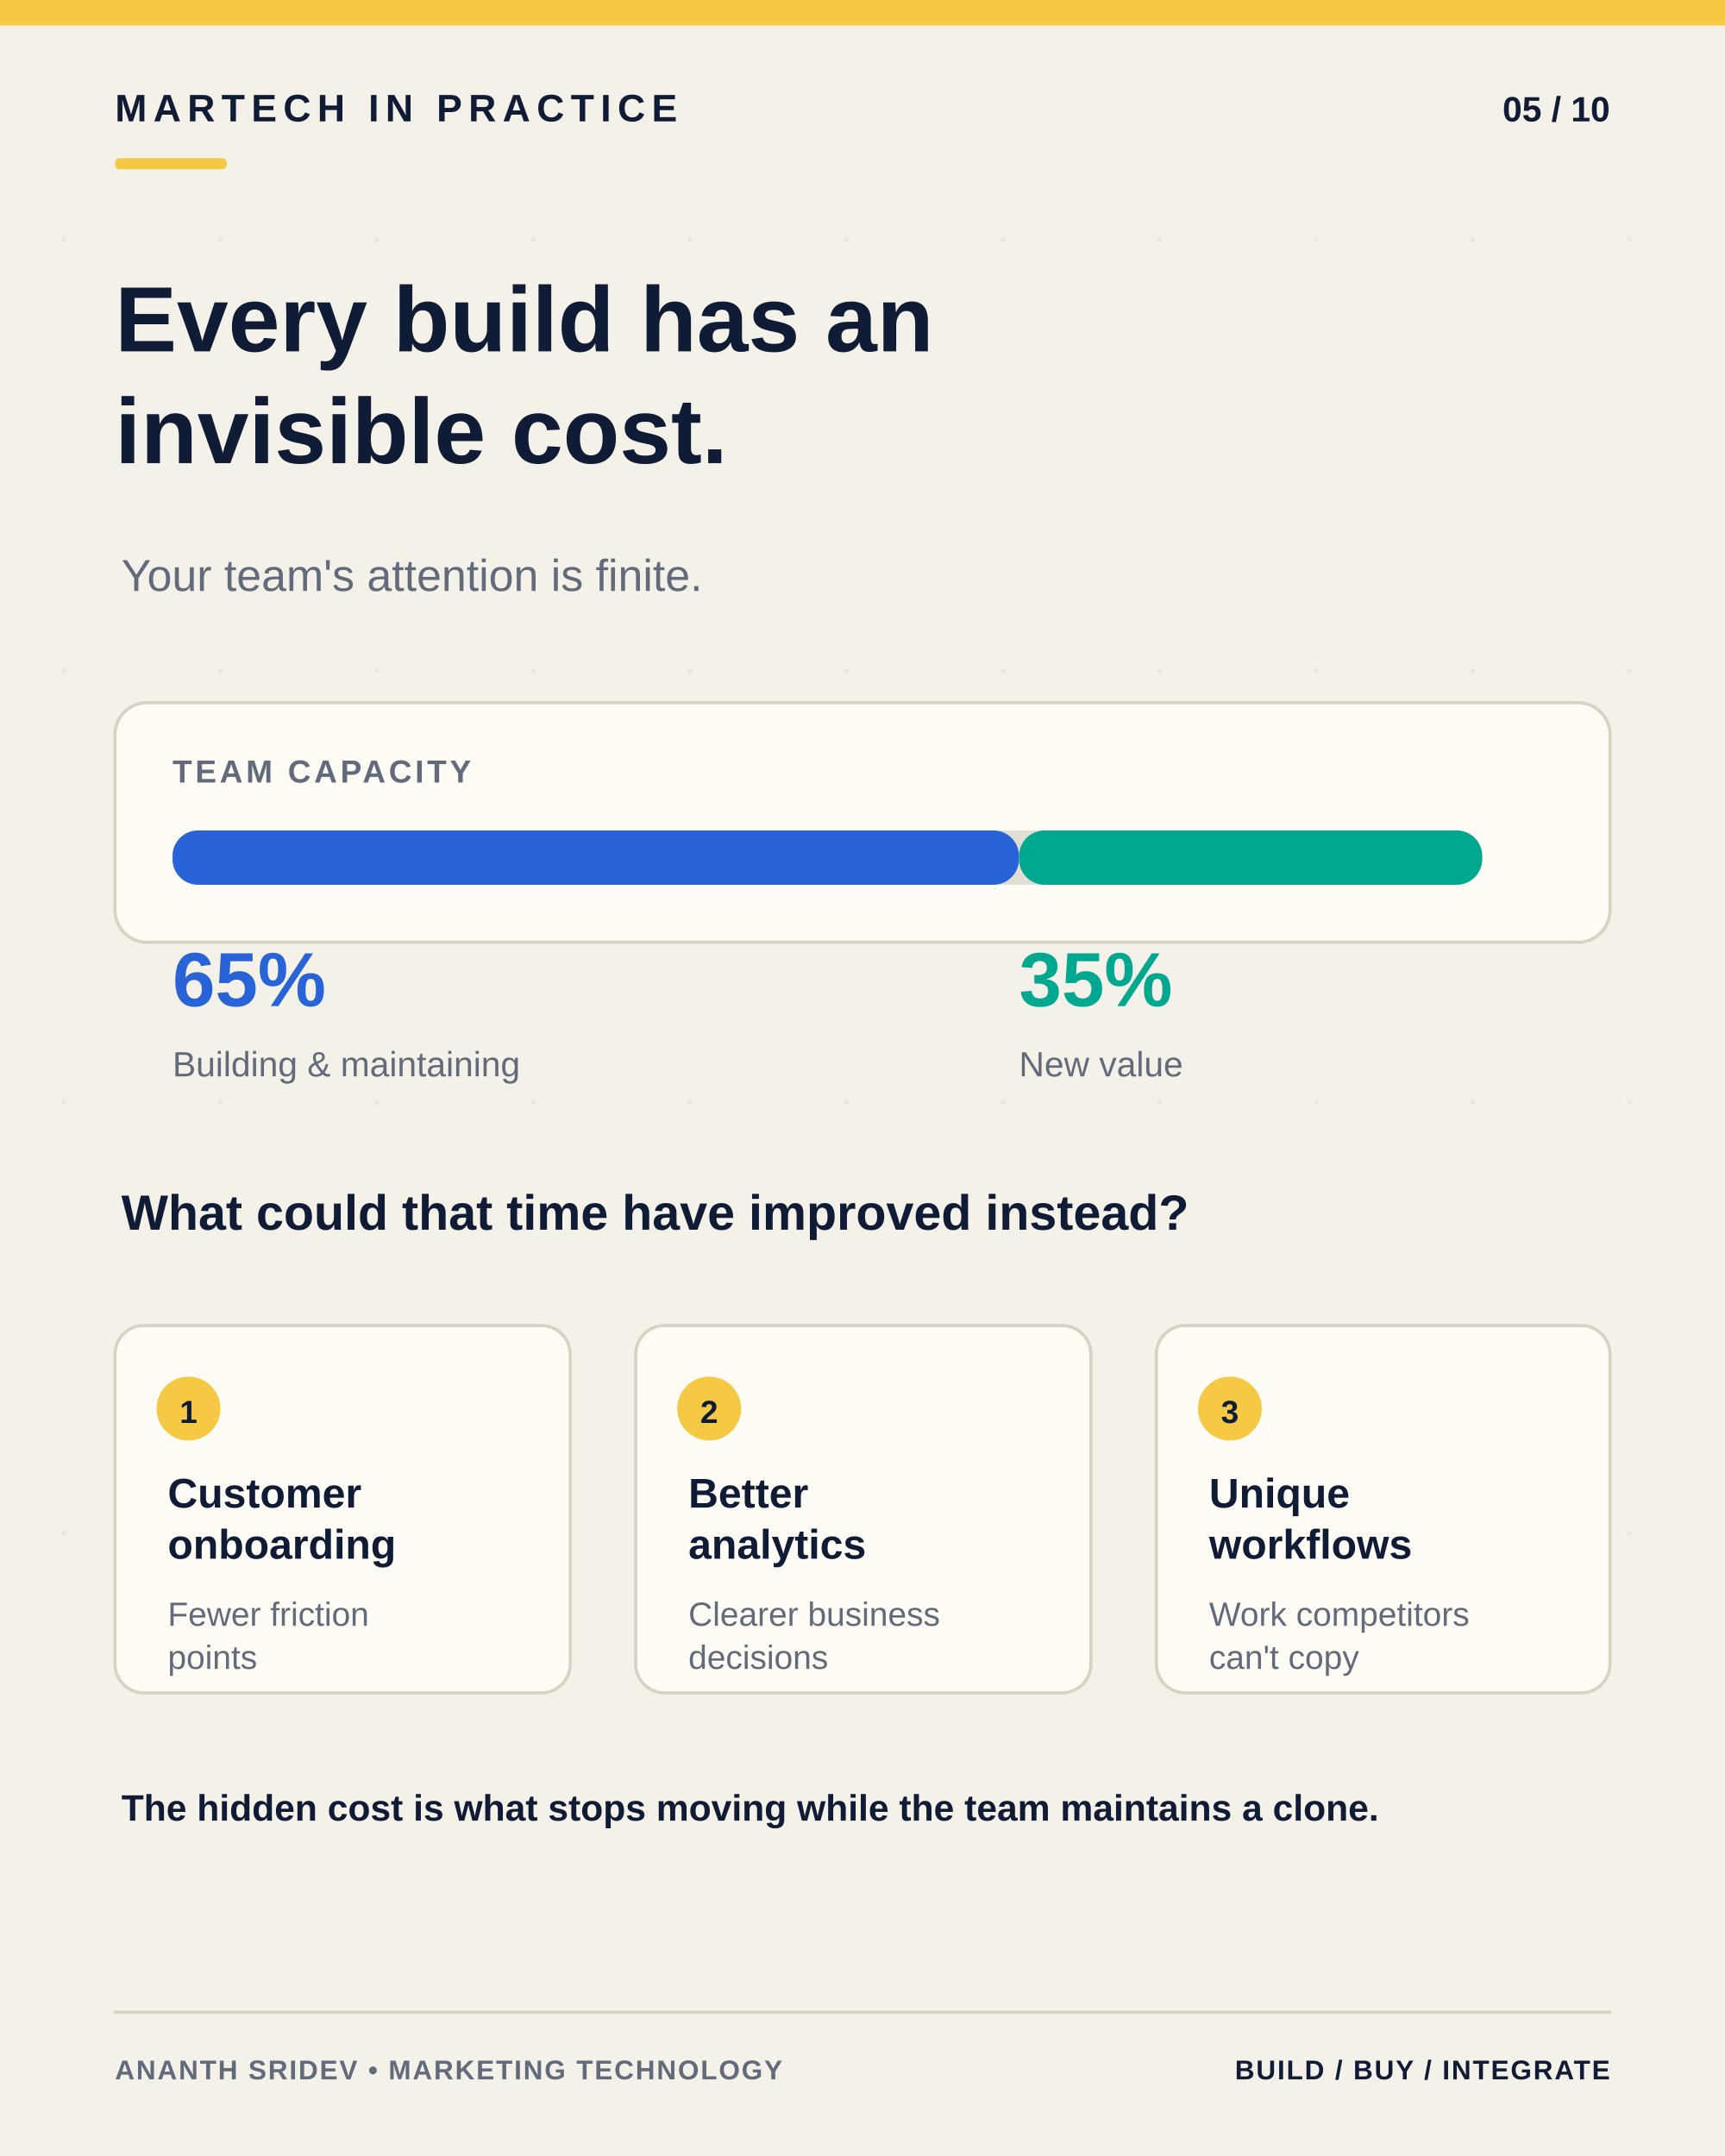
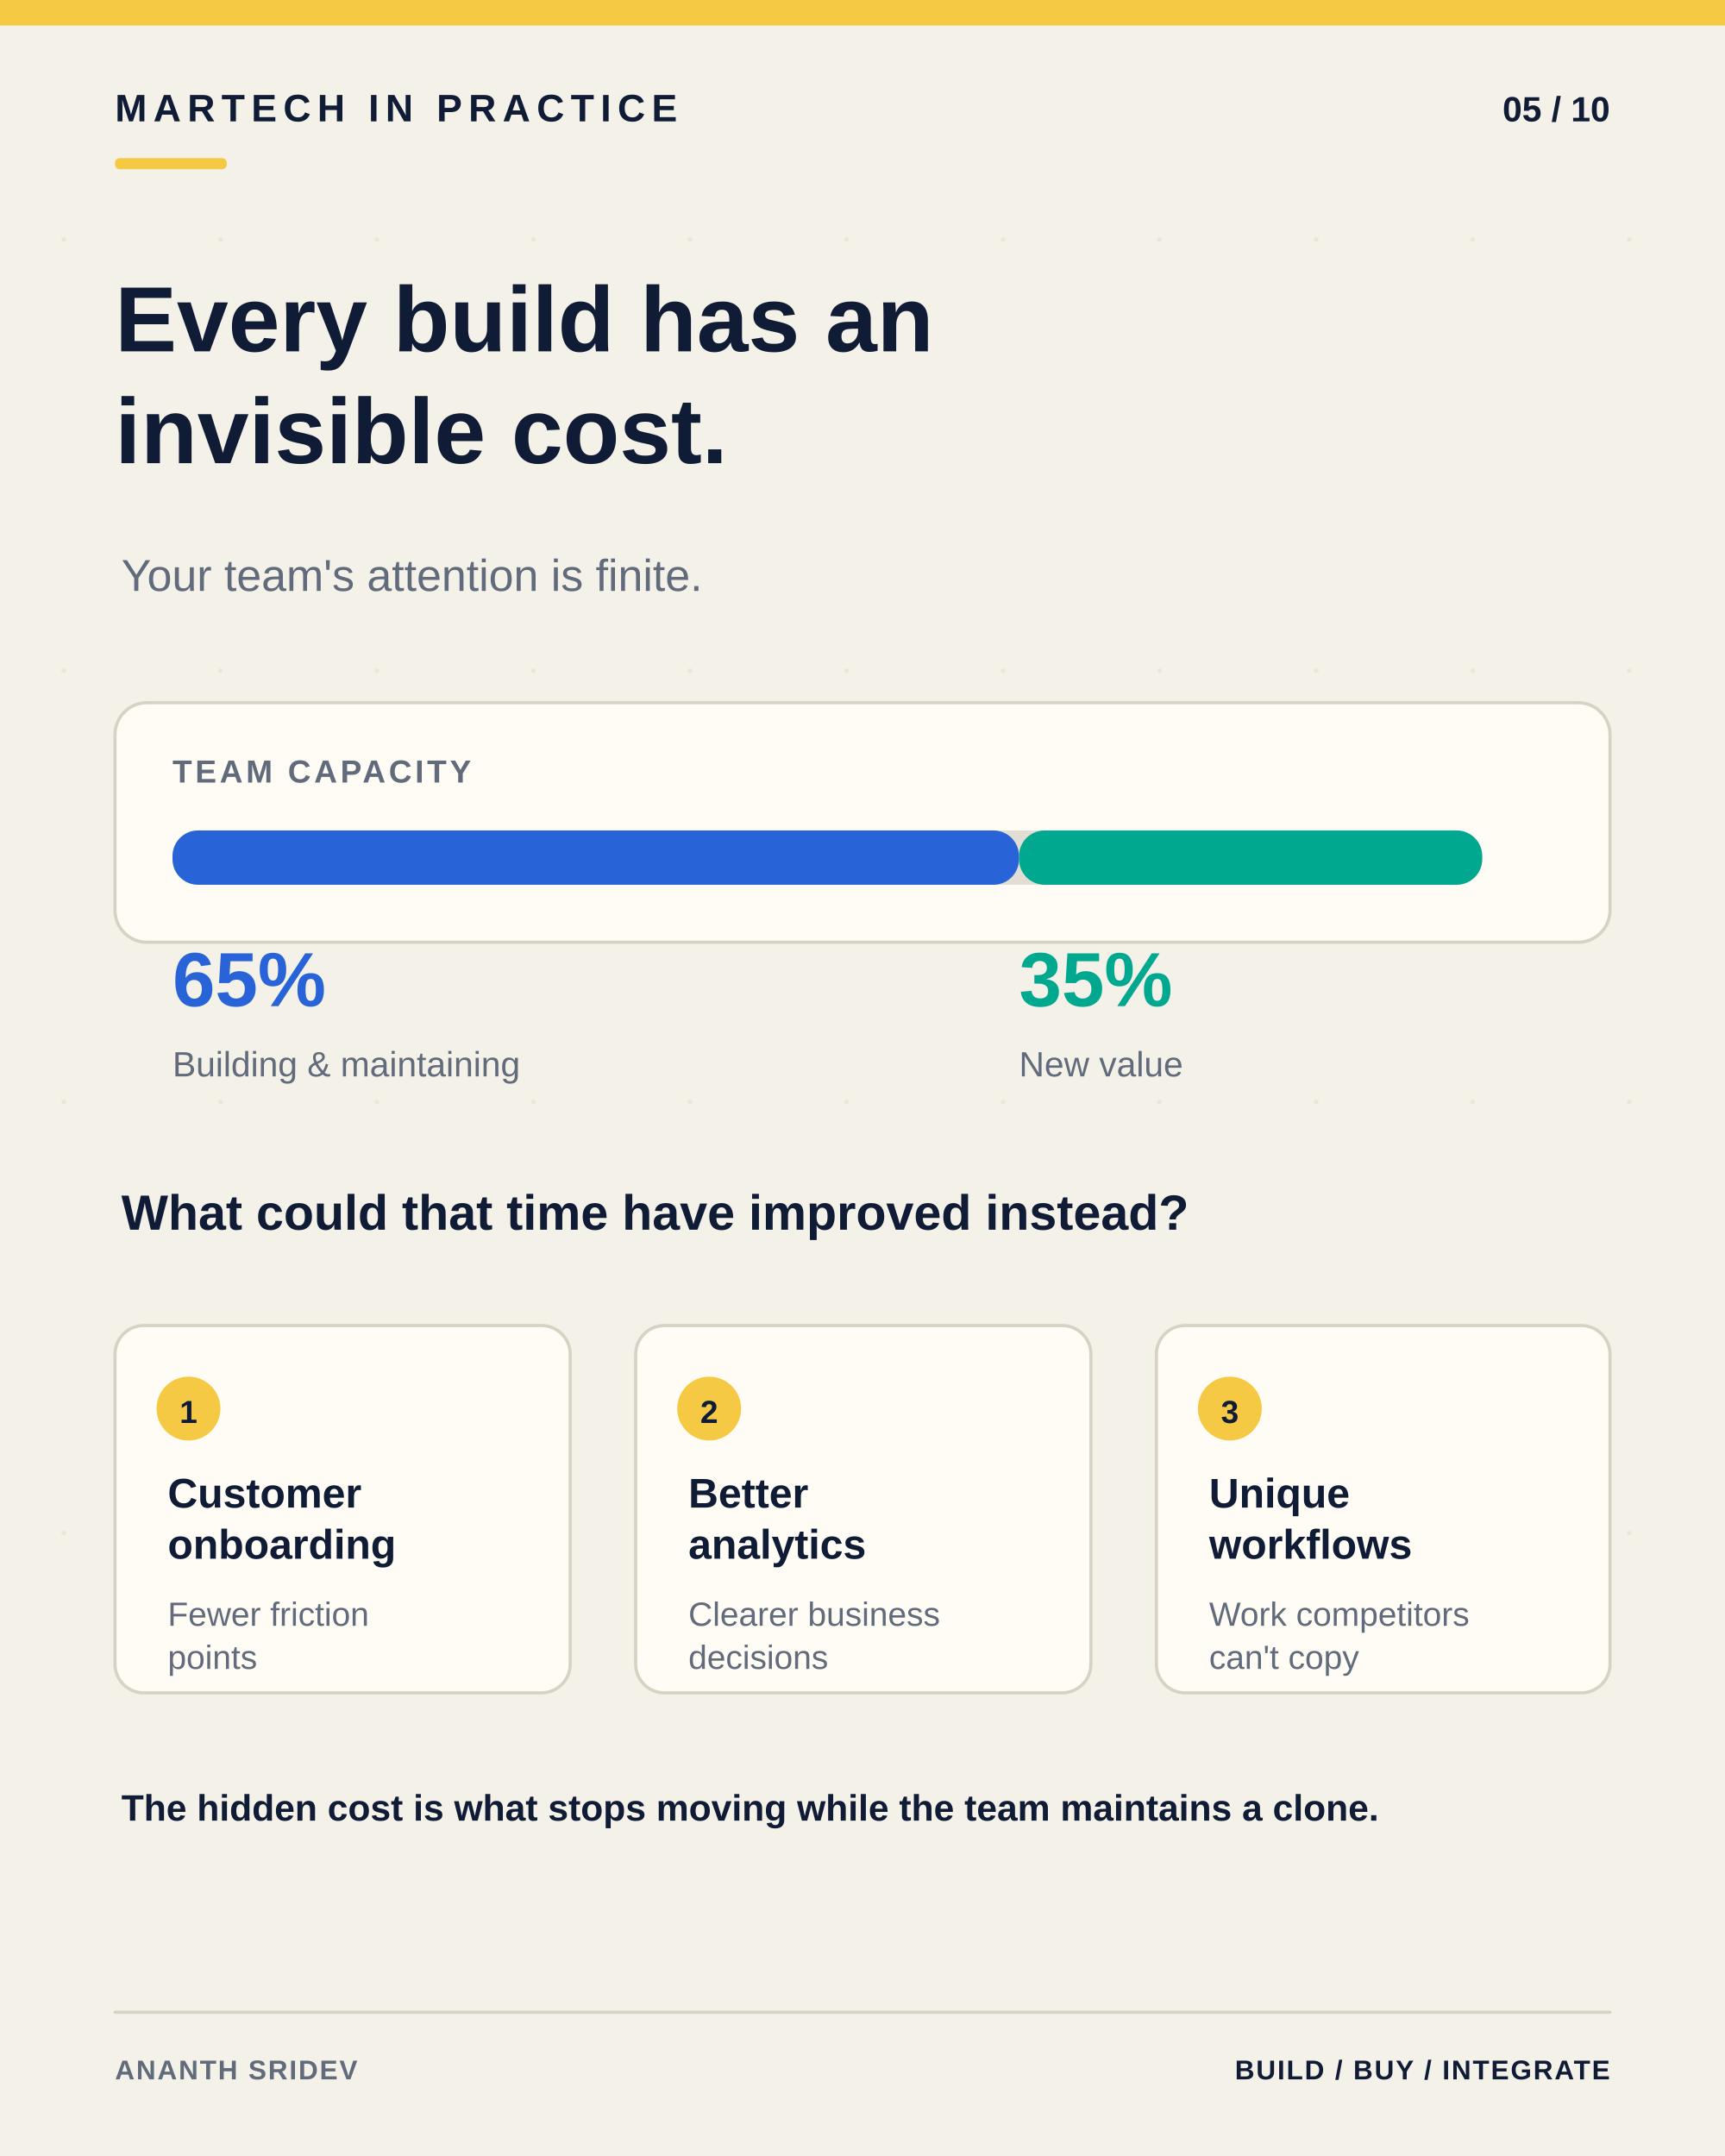
<svg xmlns="http://www.w3.org/2000/svg" width="1080" height="1350" viewBox="0 0 1080 1350">
  <rect width="1080" height="1350" fill="#F4F1E8" />
  <rect width="1080" height="16" fill="#F6C945" />
  <g opacity=".35" fill="#D8D2C5">
    <circle cx="40" cy="150" r="1.5" />
    <circle cx="138" cy="150" r="1.5" />
    <circle cx="236" cy="150" r="1.5" />
    <circle cx="334" cy="150" r="1.5" />
    <circle cx="432" cy="150" r="1.5" />
    <circle cx="530" cy="150" r="1.5" />
    <circle cx="628" cy="150" r="1.5" />
    <circle cx="726" cy="150" r="1.5" />
    <circle cx="824" cy="150" r="1.5" />
    <circle cx="922" cy="150" r="1.5" />
    <circle cx="1020" cy="150" r="1.5" />
    <circle cx="40" cy="420" r="1.5" />
    <circle cx="138" cy="420" r="1.5" />
    <circle cx="236" cy="420" r="1.5" />
    <circle cx="334" cy="420" r="1.5" />
    <circle cx="432" cy="420" r="1.5" />
    <circle cx="530" cy="420" r="1.5" />
    <circle cx="628" cy="420" r="1.5" />
    <circle cx="726" cy="420" r="1.5" />
    <circle cx="824" cy="420" r="1.5" />
    <circle cx="922" cy="420" r="1.5" />
    <circle cx="1020" cy="420" r="1.5" />
    <circle cx="40" cy="690" r="1.5" />
    <circle cx="138" cy="690" r="1.5" />
    <circle cx="236" cy="690" r="1.5" />
    <circle cx="334" cy="690" r="1.5" />
    <circle cx="432" cy="690" r="1.5" />
    <circle cx="530" cy="690" r="1.5" />
    <circle cx="628" cy="690" r="1.5" />
    <circle cx="726" cy="690" r="1.5" />
    <circle cx="824" cy="690" r="1.5" />
    <circle cx="922" cy="690" r="1.5" />
    <circle cx="1020" cy="690" r="1.5" />
    <circle cx="40" cy="960" r="1.5" />
    <circle cx="138" cy="960" r="1.5" />
    <circle cx="236" cy="960" r="1.5" />
    <circle cx="334" cy="960" r="1.5" />
    <circle cx="432" cy="960" r="1.5" />
    <circle cx="530" cy="960" r="1.5" />
    <circle cx="628" cy="960" r="1.5" />
    <circle cx="726" cy="960" r="1.5" />
    <circle cx="824" cy="960" r="1.5" />
    <circle cx="922" cy="960" r="1.5" />
    <circle cx="1020" cy="960" r="1.5" />
  </g>
  <text x="72" y="76" font-family="Arial, Helvetica, sans-serif" font-size="24" font-weight="700" fill="#101B35" text-anchor="start" letter-spacing="4">
    <tspan x="72" dy="0">MARTECH IN PRACTICE</tspan>
  </text>
  <rect x="72" y="99" width="70" height="7" rx="3" fill="#F6C945" stroke="none" stroke-width="0" />
  <text x="1008" y="76" font-family="Arial, Helvetica, sans-serif" font-size="22" font-weight="600" fill="#101B35" text-anchor="end">
    <tspan x="1008" dy="0">05 / 10</tspan>
  </text>
  <text x="72" y="220" font-family="Arial, Helvetica, sans-serif" font-size="58" font-weight="800" fill="#101B35" text-anchor="start">
    <tspan x="72" dy="0">Every build has an</tspan>
    <tspan x="72" dy="70">invisible cost.</tspan>
  </text>
  <text x="76" y="370" font-family="Arial, Helvetica, sans-serif" font-size="28" font-weight="400" fill="#626B7B" text-anchor="start">
    <tspan x="76" dy="0">Your team's attention is finite.</tspan>
  </text>
  <rect x="72" y="440" width="936" height="150" rx="20" fill="#FFFCF5" stroke="#D8D2C5" stroke-width="2" />
  <text x="108" y="490" font-family="Arial, Helvetica, sans-serif" font-size="20" font-weight="700" fill="#626B7B" text-anchor="start" letter-spacing="2">
    <tspan x="108" dy="0">TEAM CAPACITY</tspan>
  </text>
  <rect x="108" y="520" width="820" height="34" rx="16" fill="#E2DED4" stroke="none" stroke-width="0" />
  <rect x="108" y="520" width="530" height="34" rx="16" fill="#2864D8" stroke="none" stroke-width="0" />
  <rect x="638" y="520" width="290" height="34" rx="16" fill="#00A88F" stroke="none" stroke-width="0" />
  <text x="108" y="630" font-family="Arial, Helvetica, sans-serif" font-size="48" font-weight="800" fill="#2864D8" text-anchor="start">
    <tspan x="108" dy="0">65%</tspan>
  </text>
  <text x="108" y="674" font-family="Arial, Helvetica, sans-serif" font-size="22" font-weight="500" fill="#626B7B" text-anchor="start">
    <tspan x="108" dy="0">Building &amp; maintaining</tspan>
  </text>
  <text x="638" y="630" font-family="Arial, Helvetica, sans-serif" font-size="48" font-weight="800" fill="#00A88F" text-anchor="start">
    <tspan x="638" dy="0">35%</tspan>
  </text>
  <text x="638" y="674" font-family="Arial, Helvetica, sans-serif" font-size="22" font-weight="500" fill="#626B7B" text-anchor="start">
    <tspan x="638" dy="0">New value</tspan>
  </text>
  <text x="76" y="770" font-family="Arial, Helvetica, sans-serif" font-size="31" font-weight="700" fill="#101B35" text-anchor="start">
    <tspan x="76" dy="0">What could that time have improved instead?</tspan>
  </text>
  <rect x="72" y="830" width="285" height="230" rx="18" fill="#FFFCF5" stroke="#D8D2C5" stroke-width="2" />
  <circle cx="118" cy="882" r="20" fill="#F6C945" stroke="none" stroke-width="0" />
  <text x="118" y="891" font-family="Arial, Helvetica, sans-serif" font-size="20" font-weight="800" fill="#101B35" text-anchor="middle">
    <tspan x="118" dy="0">1</tspan>
  </text>
  <text x="105" y="944" font-family="Arial, Helvetica, sans-serif" font-size="26" font-weight="700" fill="#101B35" text-anchor="start">
    <tspan x="105" dy="0">Customer</tspan>
    <tspan x="105" dy="32">onboarding</tspan>
  </text>
  <text x="105" y="1018" font-family="Arial, Helvetica, sans-serif" font-size="21" font-weight="400" fill="#626B7B" text-anchor="start">
    <tspan x="105" dy="0">Fewer friction</tspan>
    <tspan x="105" dy="27">points</tspan>
  </text>
  <rect x="398" y="830" width="285" height="230" rx="18" fill="#FFFCF5" stroke="#D8D2C5" stroke-width="2" />
  <circle cx="444" cy="882" r="20" fill="#F6C945" stroke="none" stroke-width="0" />
  <text x="444" y="891" font-family="Arial, Helvetica, sans-serif" font-size="20" font-weight="800" fill="#101B35" text-anchor="middle">
    <tspan x="444" dy="0">2</tspan>
  </text>
  <text x="431" y="944" font-family="Arial, Helvetica, sans-serif" font-size="26" font-weight="700" fill="#101B35" text-anchor="start">
    <tspan x="431" dy="0">Better</tspan>
    <tspan x="431" dy="32">analytics</tspan>
  </text>
  <text x="431" y="1018" font-family="Arial, Helvetica, sans-serif" font-size="21" font-weight="400" fill="#626B7B" text-anchor="start">
    <tspan x="431" dy="0">Clearer business</tspan>
    <tspan x="431" dy="27">decisions</tspan>
  </text>
  <rect x="724" y="830" width="284" height="230" rx="18" fill="#FFFCF5" stroke="#D8D2C5" stroke-width="2" />
  <circle cx="770" cy="882" r="20" fill="#F6C945" stroke="none" stroke-width="0" />
  <text x="770" y="891" font-family="Arial, Helvetica, sans-serif" font-size="20" font-weight="800" fill="#101B35" text-anchor="middle">
    <tspan x="770" dy="0">3</tspan>
  </text>
  <text x="757" y="944" font-family="Arial, Helvetica, sans-serif" font-size="26" font-weight="700" fill="#101B35" text-anchor="start">
    <tspan x="757" dy="0">Unique</tspan>
    <tspan x="757" dy="32">workflows</tspan>
  </text>
  <text x="757" y="1018" font-family="Arial, Helvetica, sans-serif" font-size="21" font-weight="400" fill="#626B7B" text-anchor="start">
    <tspan x="757" dy="0">Work competitors</tspan>
    <tspan x="757" dy="27">can't copy</tspan>
  </text>
  <text x="76" y="1140" font-family="Arial, Helvetica, sans-serif" font-size="23" font-weight="600" fill="#101B35" text-anchor="start">
    <tspan x="76" dy="0">The hidden cost is what stops moving while the team maintains a clone.</tspan>
  </text>
  <line x1="72" y1="1260" x2="1008" y2="1260" stroke="#D8D2C5" stroke-width="2" stroke-linecap="round" />
  <text x="72" y="1302" font-family="Arial, Helvetica, sans-serif" font-size="17" font-weight="600" fill="#626B7B" text-anchor="start" letter-spacing="1">
-     <tspan x="72" dy="0">ANANTH SRIDEV  •  MARKETING TECHNOLOGY</tspan>
+     <tspan x="72" dy="0">ANANTH SRIDEV</tspan>
  </text>
  <text x="1008" y="1302" font-family="Arial, Helvetica, sans-serif" font-size="17" font-weight="700" fill="#101B35" text-anchor="end" letter-spacing="1">
    <tspan x="1008" dy="0">BUILD  /  BUY  /  INTEGRATE</tspan>
  </text>
</svg>
